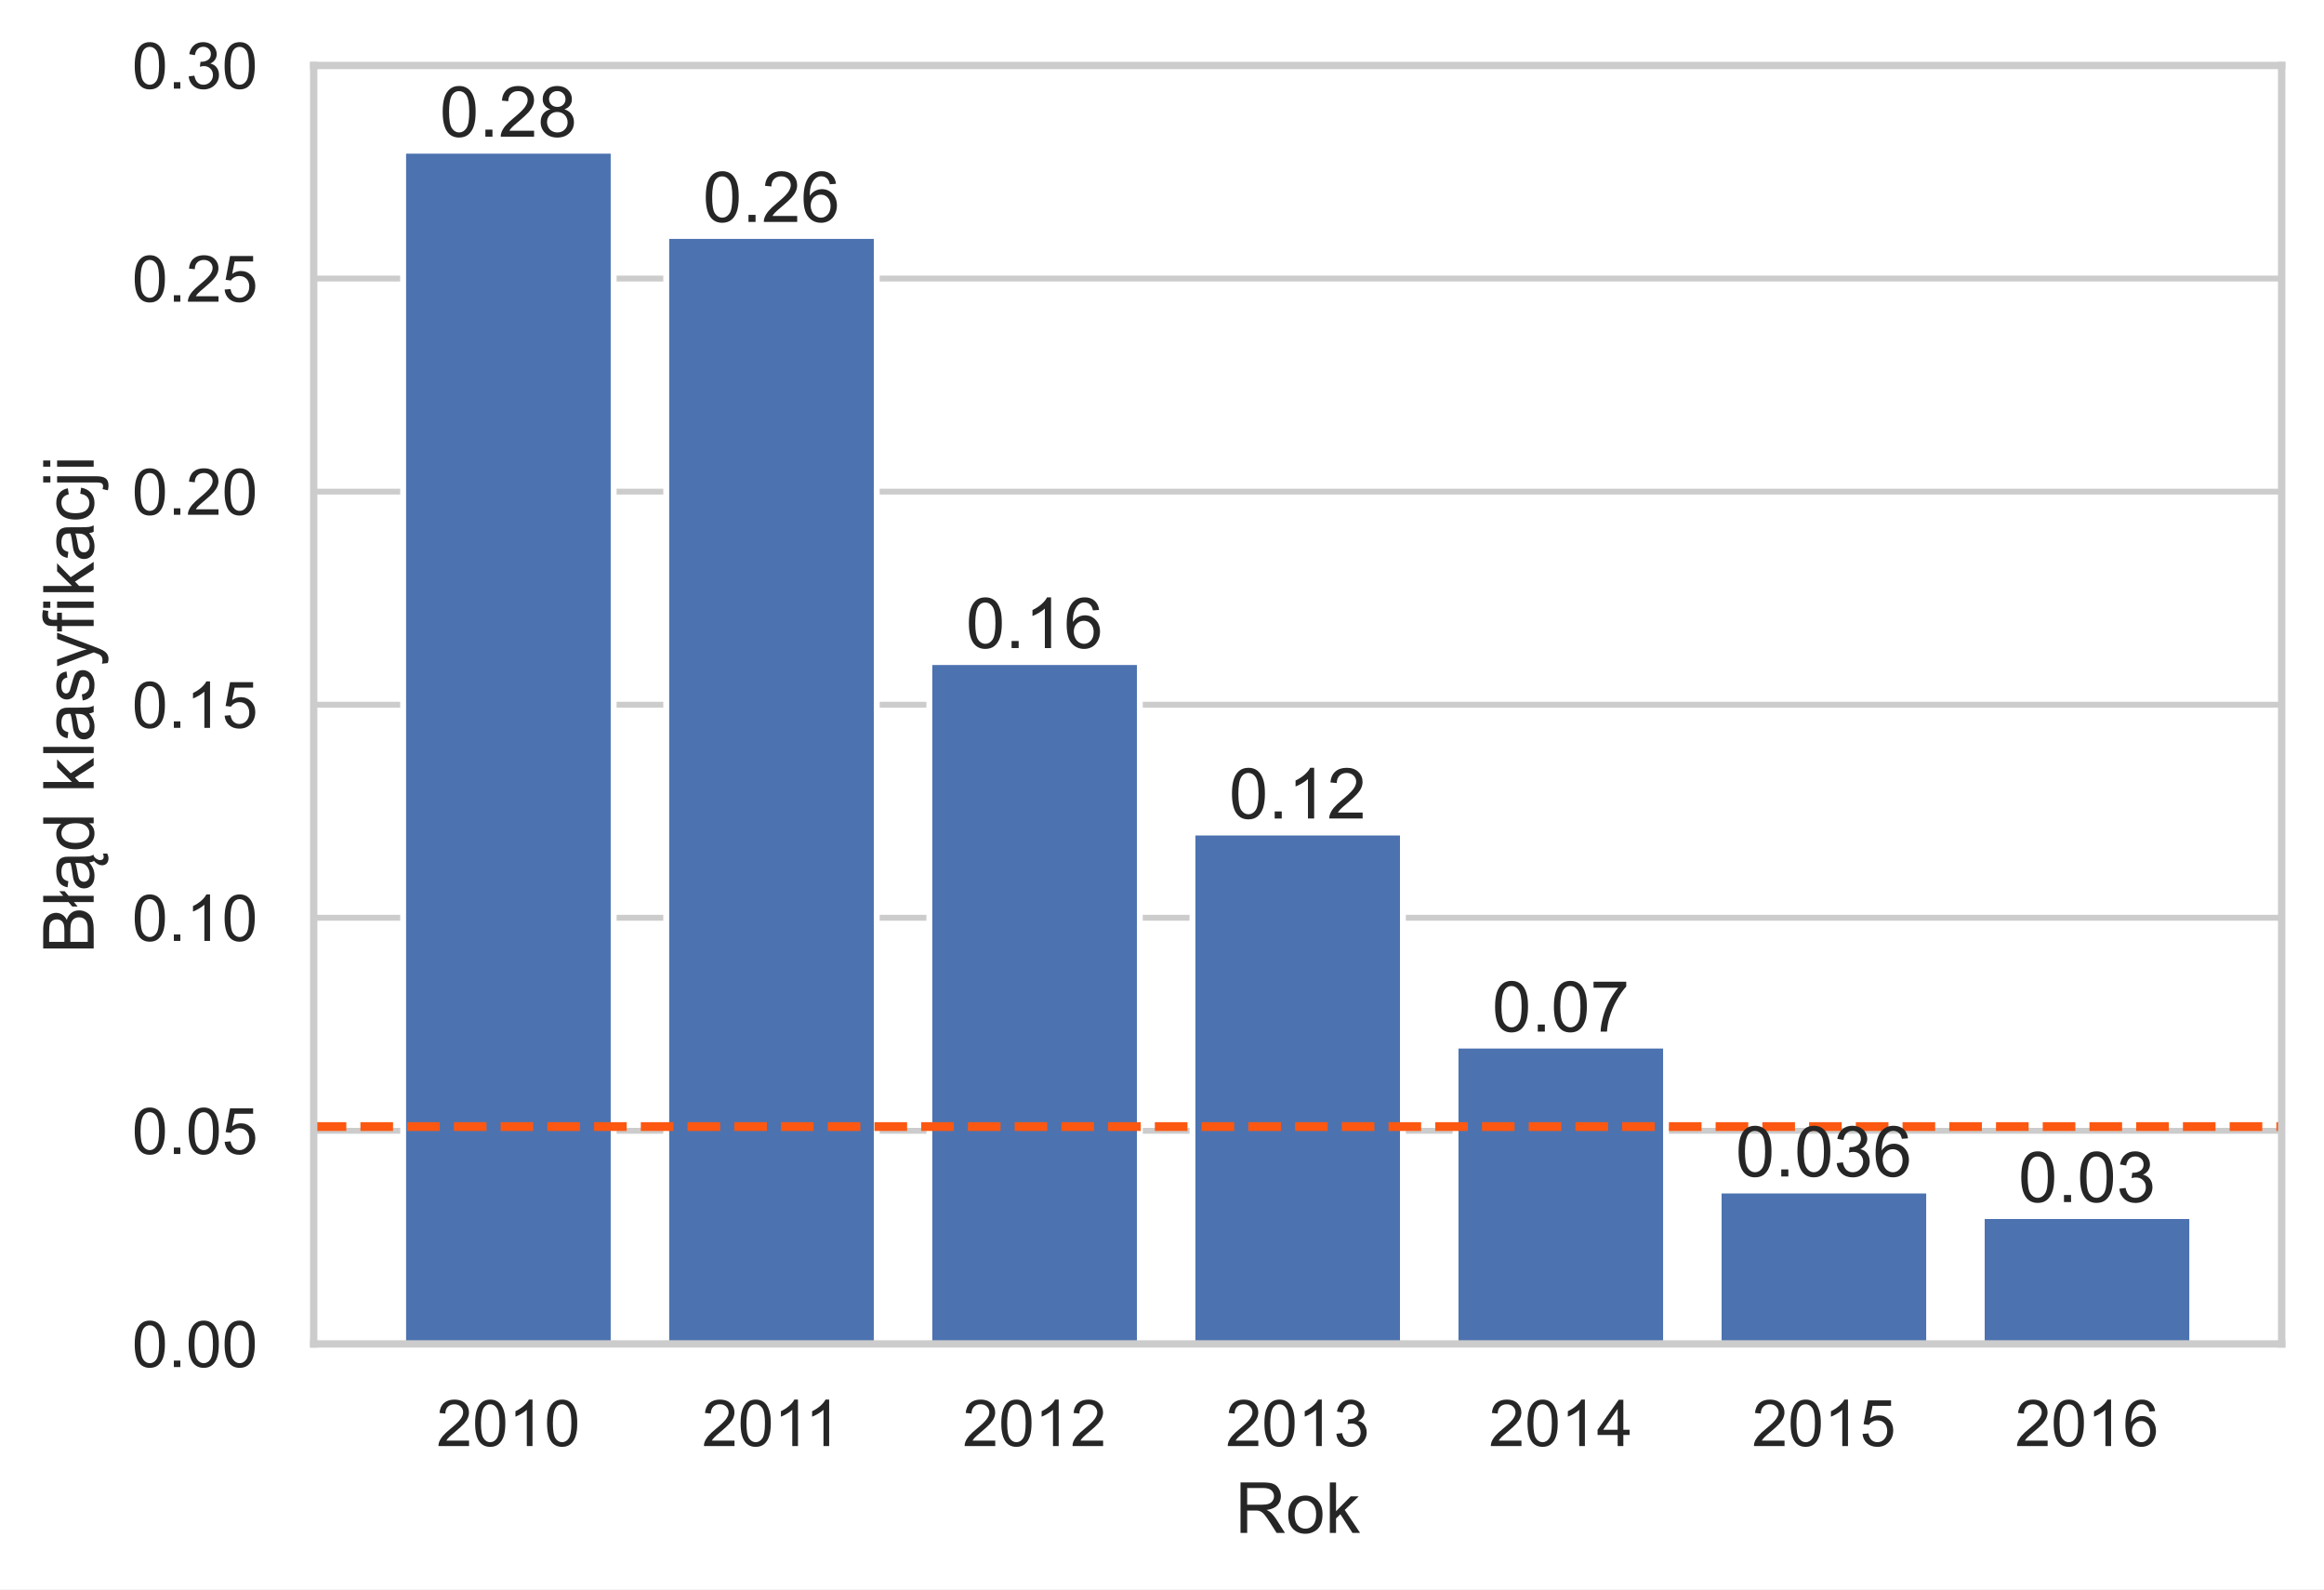
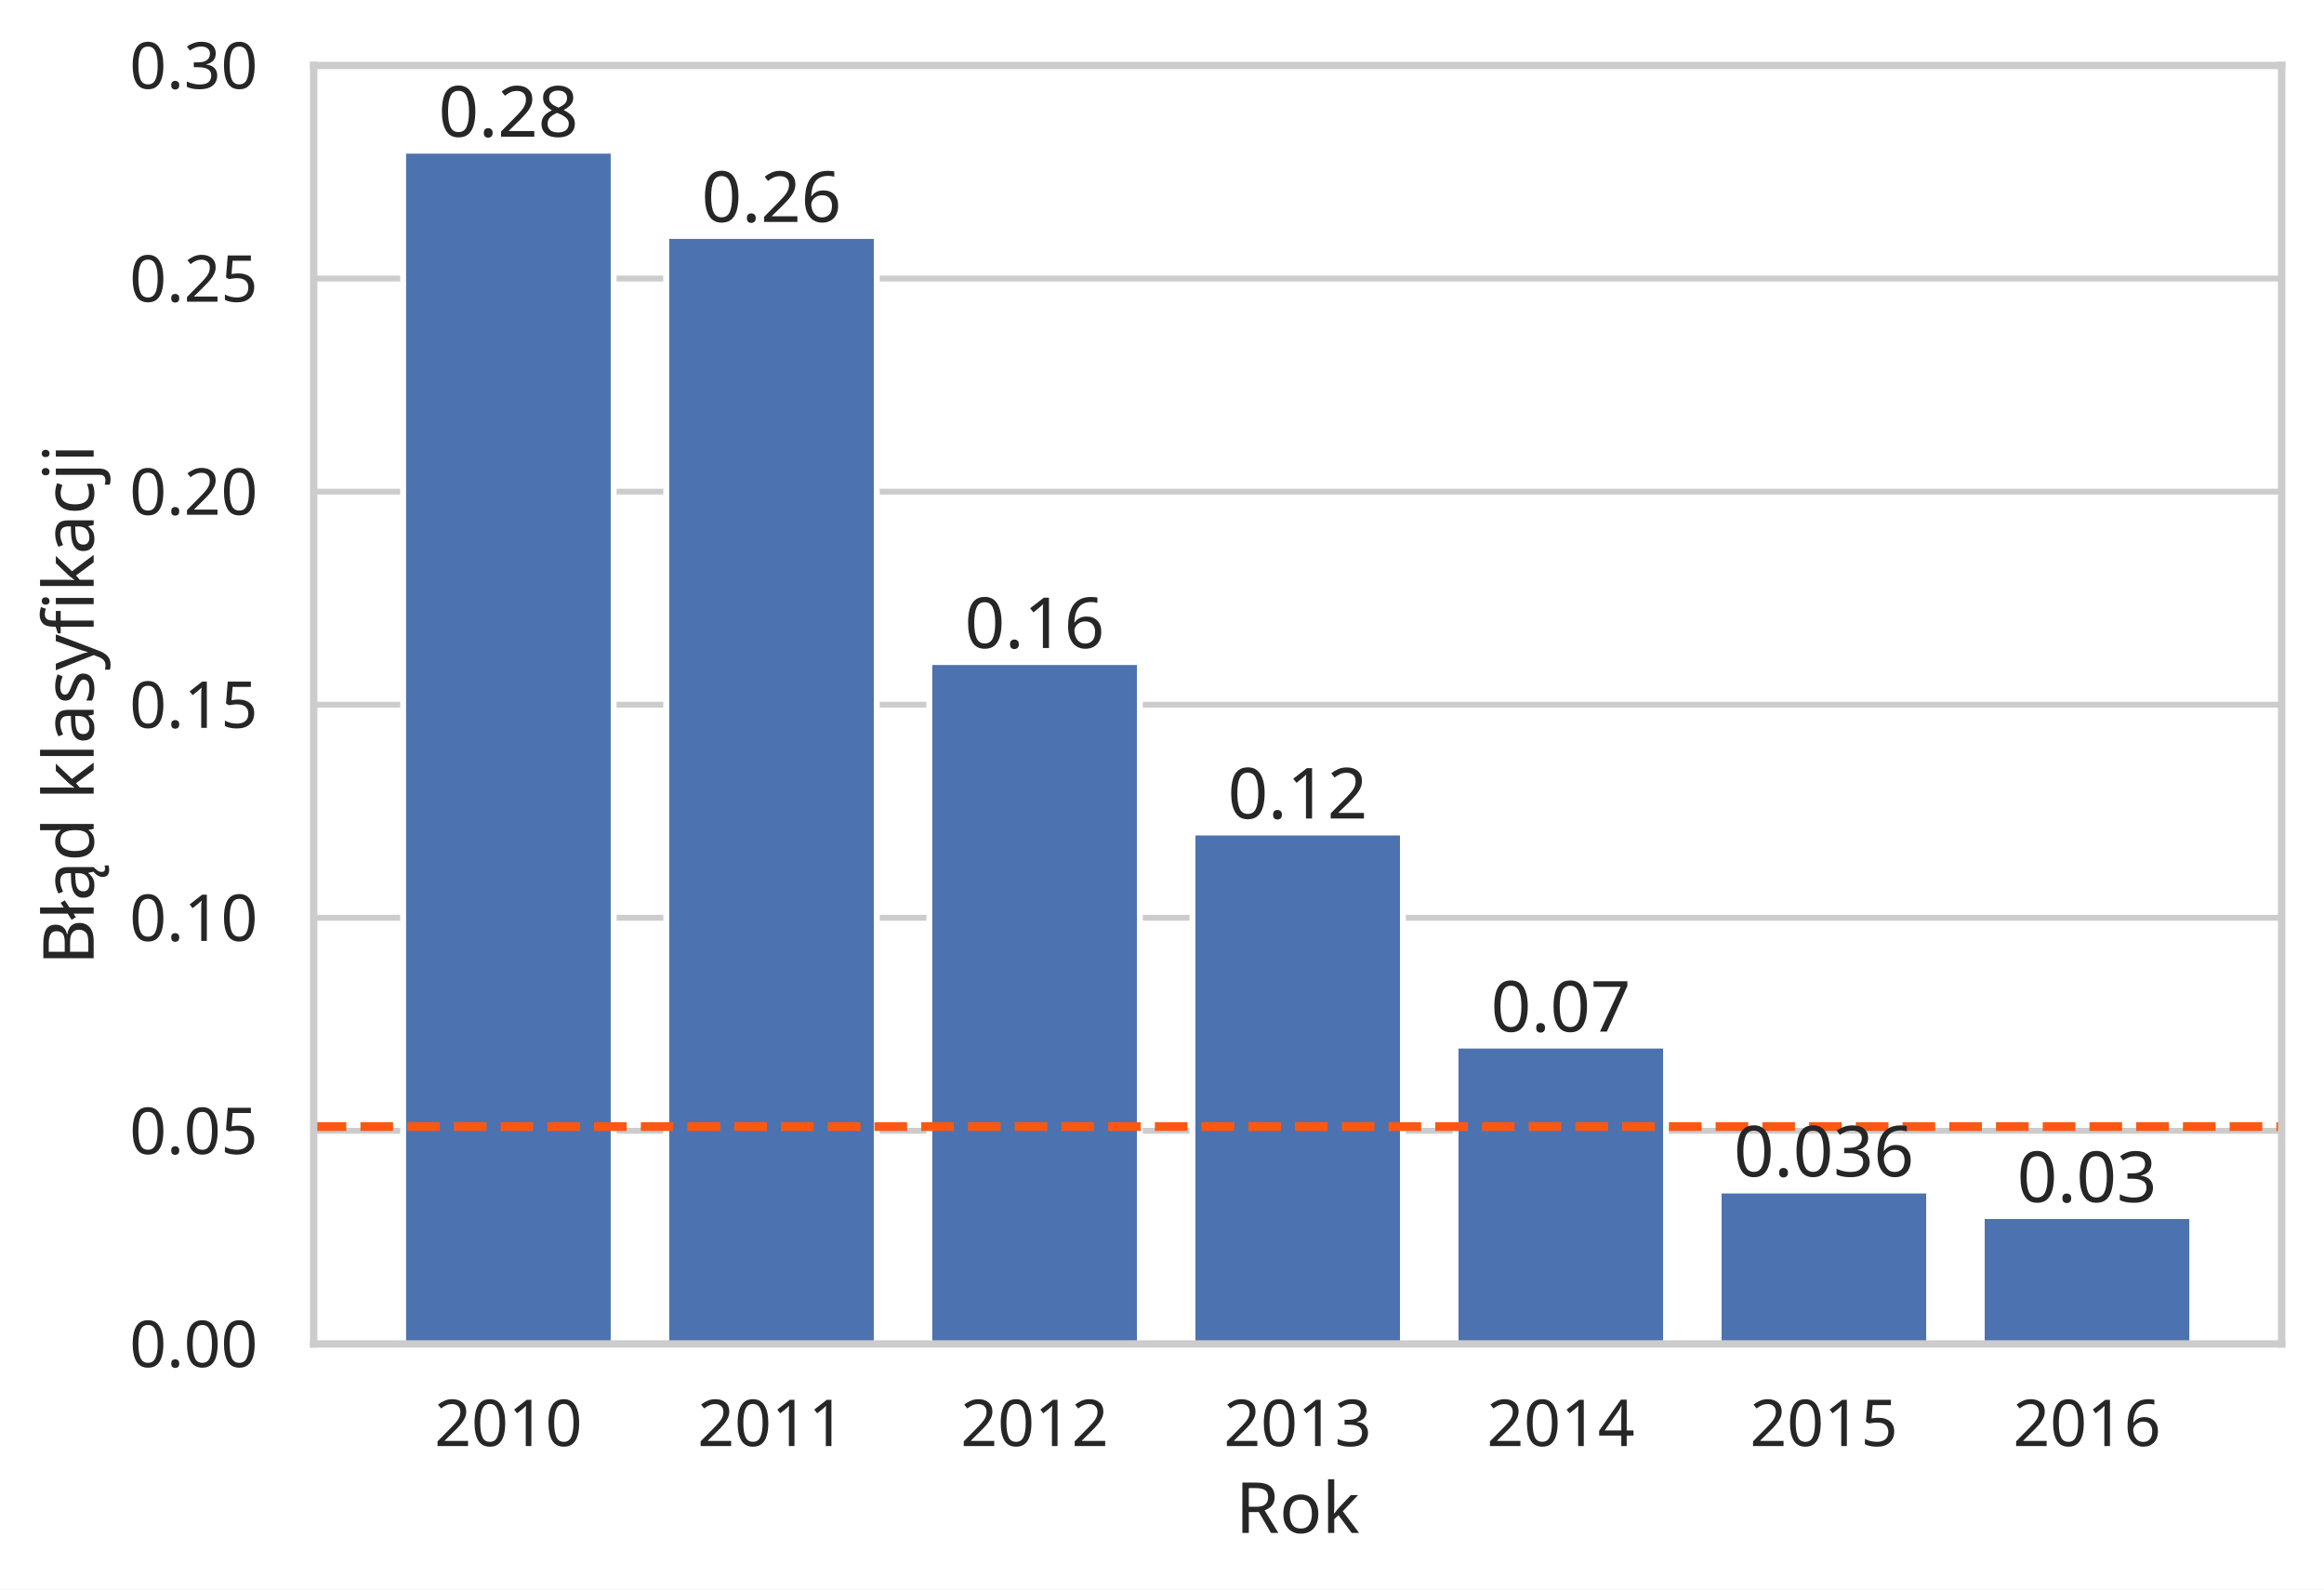
- <svg xmlns="http://www.w3.org/2000/svg" xmlns:xlink="http://www.w3.org/1999/xlink" width="395.368pt" height="270.311pt" viewBox="0 0 395.368 270.311" version="1.1">
+ <svg xmlns="http://www.w3.org/2000/svg" width="395.368pt" height="270.311pt" viewBox="0 0 395.368 270.311" version="1.1">
  <defs>
    <style type="text/css">*{stroke-linejoin: round; stroke-linecap: butt}</style>
  </defs>
  <g id="figure_1">
    <g id="patch_1">
      <path d="M 0 270.311  L 395.368 270.311  L 395.368 0  L 0 0  z " style="fill: #ffffff" />
    </g>
    <g id="axes_1">
      <g id="patch_2">
        <path d="M 53.368 228.577  L 388.168 228.577  L 388.168 11.137  L 53.368 11.137  z " style="fill: #ffffff" />
      </g>
      <g id="matplotlib.axis_1">
        <g id="xtick_1">
          <g id="text_1">
-             <g style="fill: #262626" transform="translate(74.25614 245.9504)scale(0.11 -0.11)">
-               <defs>
-                 <path id="ArialMT-32" d="M 3222 541  L 3222 0  L 194 0  Q 188 203 259 391  Q 375 700 629 1000  Q 884 1300 1366 1694  Q 2113 2306 2375 2664  Q 2638 3022 2638 3341  Q 2638 3675 2398 3904  Q 2159 4134 1775 4134  Q 1369 4134 1125 3890  Q 881 3647 878 3216  L 300 3275  Q 359 3922 746 4261  Q 1134 4600 1788 4600  Q 2447 4600 2831 4234  Q 3216 3869 3216 3328  Q 3216 3053 3103 2787  Q 2991 2522 2730 2228  Q 2469 1934 1863 1422  Q 1356 997 1212 845  Q 1069 694 975 541  L 3222 541  z " transform="scale(0.015625)" />
-                 <path id="ArialMT-30" d="M 266 2259  Q 266 3072 433 3567  Q 600 4063 929 4331  Q 1259 4600 1759 4600  Q 2128 4600 2406 4451  Q 2684 4303 2865 4023  Q 3047 3744 3150 3342  Q 3253 2941 3253 2259  Q 3253 1453 3087 958  Q 2922 463 2592 192  Q 2263 -78 1759 -78  Q 1097 -78 719 397  Q 266 969 266 2259  z M 844 2259  Q 844 1131 1108 757  Q 1372 384 1759 384  Q 2147 384 2411 759  Q 2675 1134 2675 2259  Q 2675 3391 2411 3762  Q 2147 4134 1753 4134  Q 1366 4134 1134 3806  Q 844 3388 844 2259  z " transform="scale(0.015625)" />
-                 <path id="ArialMT-31" d="M 2384 0  L 1822 0  L 1822 3584  Q 1619 3391 1289 3197  Q 959 3003 697 2906  L 697 3450  Q 1169 3672 1522 3987  Q 1875 4303 2022 4600  L 2384 4600  L 2384 0  z " transform="scale(0.015625)" />
-               </defs>
-               <use xlink:href="#ArialMT-32" />
-               <use xlink:href="#ArialMT-30" x="55.615" />
-               <use xlink:href="#ArialMT-31" x="111.23" />
-               <use xlink:href="#ArialMT-30" x="166.846" />
-             </g>
+             <text style="fill: #262626; font: 11px 'sans-serif'; text-anchor: middle" x="86.49" y="245.95" transform="rotate(-0, 86.49021, 245.9504)">2010</text>
          </g>
        </g>
        <g id="xtick_2">
          <g id="text_2">
-             <g style="fill: #262626" transform="translate(119.4211 245.9504)scale(0.11 -0.11)">
-               <use xlink:href="#ArialMT-32" />
-               <use xlink:href="#ArialMT-30" x="55.615" />
-               <use xlink:href="#ArialMT-31" x="111.23" />
-               <use xlink:href="#ArialMT-31" x="159.471" />
-             </g>
+             <text style="fill: #262626; font: 11px 'sans-serif'; text-anchor: middle" x="131.25" y="245.95" transform="rotate(-0, 131.2496, 245.9504)">2011</text>
          </g>
        </g>
        <g id="xtick_3">
          <g id="text_3">
-             <g style="fill: #262626" transform="translate(163.7749 245.9504)scale(0.11 -0.11)">
-               <use xlink:href="#ArialMT-32" />
-               <use xlink:href="#ArialMT-30" x="55.615" />
-               <use xlink:href="#ArialMT-31" x="111.23" />
-               <use xlink:href="#ArialMT-32" x="166.846" />
-             </g>
+             <text style="fill: #262626; font: 11px 'sans-serif'; text-anchor: middle" x="176.009" y="245.95" transform="rotate(-0, 176.0089, 245.9504)">2012</text>
          </g>
        </g>
        <g id="xtick_4">
          <g id="text_4">
-             <g style="fill: #262626" transform="translate(208.5342 245.9504)scale(0.11 -0.11)">
-               <defs>
-                 <path id="ArialMT-33" d="M 269 1209  L 831 1284  Q 928 806 1161 595  Q 1394 384 1728 384  Q 2125 384 2398 659  Q 2672 934 2672 1341  Q 2672 1728 2419 1979  Q 2166 2231 1775 2231  Q 1616 2231 1378 2169  L 1441 2663  Q 1497 2656 1531 2656  Q 1891 2656 2178 2843  Q 2466 3031 2466 3422  Q 2466 3731 2256 3934  Q 2047 4138 1716 4138  Q 1388 4138 1169 3931  Q 950 3725 888 3313  L 325 3413  Q 428 3978 793 4289  Q 1159 4600 1703 4600  Q 2078 4600 2393 4439  Q 2709 4278 2876 4000  Q 3044 3722 3044 3409  Q 3044 3113 2884 2869  Q 2725 2625 2413 2481  Q 2819 2388 3044 2092  Q 3269 1797 3269 1353  Q 3269 753 2831 336  Q 2394 -81 1725 -81  Q 1122 -81 723 278  Q 325 638 269 1209  z " transform="scale(0.015625)" />
-               </defs>
-               <use xlink:href="#ArialMT-32" />
-               <use xlink:href="#ArialMT-30" x="55.615" />
-               <use xlink:href="#ArialMT-31" x="111.23" />
-               <use xlink:href="#ArialMT-33" x="166.846" />
-             </g>
+             <text style="fill: #262626; font: 11px 'sans-serif'; text-anchor: middle" x="220.768" y="245.95" transform="rotate(-0, 220.7683, 245.9504)">2013</text>
          </g>
        </g>
        <g id="xtick_5">
          <g id="text_5">
-             <g style="fill: #262626" transform="translate(253.2936 245.9504)scale(0.11 -0.11)">
-               <defs>
-                 <path id="ArialMT-34" d="M 2069 0  L 2069 1097  L 81 1097  L 81 1613  L 2172 4581  L 2631 4581  L 2631 1613  L 3250 1613  L 3250 1097  L 2631 1097  L 2631 0  L 2069 0  z M 2069 1613  L 2069 3678  L 634 1613  L 2069 1613  z " transform="scale(0.015625)" />
-               </defs>
-               <use xlink:href="#ArialMT-32" />
-               <use xlink:href="#ArialMT-30" x="55.615" />
-               <use xlink:href="#ArialMT-31" x="111.23" />
-               <use xlink:href="#ArialMT-34" x="166.846" />
-             </g>
+             <text style="fill: #262626; font: 11px 'sans-serif'; text-anchor: middle" x="265.528" y="245.95" transform="rotate(-0, 265.5276, 245.9504)">2014</text>
          </g>
        </g>
        <g id="xtick_6">
          <g id="text_6">
-             <g style="fill: #262626" transform="translate(298.0529 245.9504)scale(0.11 -0.11)">
-               <defs>
-                 <path id="ArialMT-35" d="M 266 1200  L 856 1250  Q 922 819 1161 601  Q 1400 384 1738 384  Q 2144 384 2425 690  Q 2706 997 2706 1503  Q 2706 1984 2436 2262  Q 2166 2541 1728 2541  Q 1456 2541 1237 2417  Q 1019 2294 894 2097  L 366 2166  L 809 4519  L 3088 4519  L 3088 3981  L 1259 3981  L 1013 2750  Q 1425 3038 1878 3038  Q 2478 3038 2890 2622  Q 3303 2206 3303 1553  Q 3303 931 2941 478  Q 2500 -78 1738 -78  Q 1113 -78 717 272  Q 322 622 266 1200  z " transform="scale(0.015625)" />
-               </defs>
-               <use xlink:href="#ArialMT-32" />
-               <use xlink:href="#ArialMT-30" x="55.615" />
-               <use xlink:href="#ArialMT-31" x="111.23" />
-               <use xlink:href="#ArialMT-35" x="166.846" />
-             </g>
+             <text style="fill: #262626; font: 11px 'sans-serif'; text-anchor: middle" x="310.287" y="245.95" transform="rotate(-0, 310.287, 245.9504)">2015</text>
          </g>
        </g>
        <g id="xtick_7">
          <g id="text_7">
-             <g style="fill: #262626" transform="translate(342.8123 245.9504)scale(0.11 -0.11)">
-               <defs>
-                 <path id="ArialMT-36" d="M 3184 3459  L 2625 3416  Q 2550 3747 2413 3897  Q 2184 4138 1850 4138  Q 1581 4138 1378 3988  Q 1113 3794 959 3422  Q 806 3050 800 2363  Q 1003 2672 1297 2822  Q 1591 2972 1913 2972  Q 2475 2972 2870 2558  Q 3266 2144 3266 1488  Q 3266 1056 3080 686  Q 2894 316 2569 119  Q 2244 -78 1831 -78  Q 1128 -78 684 439  Q 241 956 241 2144  Q 241 3472 731 4075  Q 1159 4600 1884 4600  Q 2425 4600 2770 4297  Q 3116 3994 3184 3459  z M 888 1484  Q 888 1194 1011 928  Q 1134 663 1356 523  Q 1578 384 1822 384  Q 2178 384 2434 671  Q 2691 959 2691 1453  Q 2691 1928 2437 2201  Q 2184 2475 1800 2475  Q 1419 2475 1153 2201  Q 888 1928 888 1484  z " transform="scale(0.015625)" />
-               </defs>
-               <use xlink:href="#ArialMT-32" />
-               <use xlink:href="#ArialMT-30" x="55.615" />
-               <use xlink:href="#ArialMT-31" x="111.23" />
-               <use xlink:href="#ArialMT-36" x="166.846" />
-             </g>
+             <text style="fill: #262626; font: 11px 'sans-serif'; text-anchor: middle" x="355.046" y="245.95" transform="rotate(-0, 355.0464, 245.9504)">2016</text>
          </g>
        </g>
        <g id="text_8">
-           <g style="fill: #262626" transform="translate(210.0986 260.726)scale(0.12 -0.12)">
-             <defs>
-               <path id="ArialMT-52" d="M 503 0  L 503 4581  L 2534 4581  Q 3147 4581 3465 4457  Q 3784 4334 3975 4021  Q 4166 3709 4166 3331  Q 4166 2844 3850 2509  Q 3534 2175 2875 2084  Q 3116 1969 3241 1856  Q 3506 1613 3744 1247  L 4541 0  L 3778 0  L 3172 953  Q 2906 1366 2734 1584  Q 2563 1803 2427 1890  Q 2291 1978 2150 2013  Q 2047 2034 1813 2034  L 1109 2034  L 1109 0  L 503 0  z M 1109 2559  L 2413 2559  Q 2828 2559 3062 2645  Q 3297 2731 3419 2920  Q 3541 3109 3541 3331  Q 3541 3656 3305 3865  Q 3069 4075 2559 4075  L 1109 4075  L 1109 2559  z " transform="scale(0.015625)" />
-               <path id="ArialMT-6f" d="M 213 1659  Q 213 2581 725 3025  Q 1153 3394 1769 3394  Q 2453 3394 2887 2945  Q 3322 2497 3322 1706  Q 3322 1066 3130 698  Q 2938 331 2570 128  Q 2203 -75 1769 -75  Q 1072 -75 642 372  Q 213 819 213 1659  z M 791 1659  Q 791 1022 1069 705  Q 1347 388 1769 388  Q 2188 388 2466 706  Q 2744 1025 2744 1678  Q 2744 2294 2464 2611  Q 2184 2928 1769 2928  Q 1347 2928 1069 2612  Q 791 2297 791 1659  z " transform="scale(0.015625)" />
-               <path id="ArialMT-6b" d="M 425 0  L 425 4581  L 988 4581  L 988 1969  L 2319 3319  L 3047 3319  L 1778 2088  L 3175 0  L 2481 0  L 1384 1697  L 988 1316  L 988 0  L 425 0  z " transform="scale(0.015625)" />
-             </defs>
-             <use xlink:href="#ArialMT-52" />
-             <use xlink:href="#ArialMT-6f" x="72.217" />
-             <use xlink:href="#ArialMT-6b" x="127.832" />
-           </g>
+           <text style="fill: #262626; font: 12px 'sans-serif'; text-anchor: middle" x="220.768" y="260.726" transform="rotate(-0, 220.7683, 260.726)">Rok</text>
        </g>
      </g>
      <g id="matplotlib.axis_2">
        <g id="ytick_1">
          <g id="line2d_1">
-             <path d="M 53.368 228.577  L 388.168 228.577  " clip-path="url(#pc7132023b9)" style="fill: none; stroke: #cccccc; stroke-linecap: round" />
+             <path d="M 53.368 228.577  L 388.168 228.577  " clip-path="url(#p5533f9e27e)" style="fill: none; stroke: #cccccc; stroke-linecap: round" />
          </g>
          <g id="text_9">
-             <g style="fill: #262626" transform="translate(22.46125 232.5136)scale(0.11 -0.11)">
-               <defs>
-                 <path id="ArialMT-2e" d="M 581 0  L 581 641  L 1222 641  L 1222 0  L 581 0  z " transform="scale(0.015625)" />
-               </defs>
-               <use xlink:href="#ArialMT-30" />
-               <use xlink:href="#ArialMT-2e" x="55.615" />
-               <use xlink:href="#ArialMT-30" x="83.398" />
-               <use xlink:href="#ArialMT-30" x="139.014" />
-             </g>
+             <text style="fill: #262626; font: 11px 'sans-serif'; text-anchor: end" x="43.868" y="232.514" transform="rotate(-0, 43.86828, 232.5136)">0.00</text>
          </g>
        </g>
        <g id="ytick_2">
          <g id="line2d_2">
-             <path d="M 53.368 192.337  L 388.168 192.337  " clip-path="url(#pc7132023b9)" style="fill: none; stroke: #cccccc; stroke-linecap: round" />
+             <path d="M 53.368 192.337  L 388.168 192.337  " clip-path="url(#p5533f9e27e)" style="fill: none; stroke: #cccccc; stroke-linecap: round" />
          </g>
          <g id="text_10">
-             <g style="fill: #262626" transform="translate(22.46125 196.2736)scale(0.11 -0.11)">
-               <use xlink:href="#ArialMT-30" />
-               <use xlink:href="#ArialMT-2e" x="55.615" />
-               <use xlink:href="#ArialMT-30" x="83.398" />
-               <use xlink:href="#ArialMT-35" x="139.014" />
-             </g>
+             <text style="fill: #262626; font: 11px 'sans-serif'; text-anchor: end" x="43.868" y="196.274" transform="rotate(-0, 43.86828, 196.2736)">0.05</text>
          </g>
        </g>
        <g id="ytick_3">
          <g id="line2d_3">
-             <path d="M 53.368 156.097  L 388.168 156.097  " clip-path="url(#pc7132023b9)" style="fill: none; stroke: #cccccc; stroke-linecap: round" />
+             <path d="M 53.368 156.097  L 388.168 156.097  " clip-path="url(#p5533f9e27e)" style="fill: none; stroke: #cccccc; stroke-linecap: round" />
          </g>
          <g id="text_11">
-             <g style="fill: #262626" transform="translate(22.46125 160.0336)scale(0.11 -0.11)">
-               <use xlink:href="#ArialMT-30" />
-               <use xlink:href="#ArialMT-2e" x="55.615" />
-               <use xlink:href="#ArialMT-31" x="83.398" />
-               <use xlink:href="#ArialMT-30" x="139.014" />
-             </g>
+             <text style="fill: #262626; font: 11px 'sans-serif'; text-anchor: end" x="43.868" y="160.034" transform="rotate(-0, 43.86828, 160.0336)">0.10</text>
          </g>
        </g>
        <g id="ytick_4">
          <g id="line2d_4">
-             <path d="M 53.368 119.857  L 388.168 119.857  " clip-path="url(#pc7132023b9)" style="fill: none; stroke: #cccccc; stroke-linecap: round" />
+             <path d="M 53.368 119.857  L 388.168 119.857  " clip-path="url(#p5533f9e27e)" style="fill: none; stroke: #cccccc; stroke-linecap: round" />
          </g>
          <g id="text_12">
-             <g style="fill: #262626" transform="translate(22.46125 123.7936)scale(0.11 -0.11)">
-               <use xlink:href="#ArialMT-30" />
-               <use xlink:href="#ArialMT-2e" x="55.615" />
-               <use xlink:href="#ArialMT-31" x="83.398" />
-               <use xlink:href="#ArialMT-35" x="139.014" />
-             </g>
+             <text style="fill: #262626; font: 11px 'sans-serif'; text-anchor: end" x="43.868" y="123.794" transform="rotate(-0, 43.86828, 123.7936)">0.15</text>
          </g>
        </g>
        <g id="ytick_5">
          <g id="line2d_5">
-             <path d="M 53.368 83.617  L 388.168 83.617  " clip-path="url(#pc7132023b9)" style="fill: none; stroke: #cccccc; stroke-linecap: round" />
+             <path d="M 53.368 83.617  L 388.168 83.617  " clip-path="url(#p5533f9e27e)" style="fill: none; stroke: #cccccc; stroke-linecap: round" />
          </g>
          <g id="text_13">
-             <g style="fill: #262626" transform="translate(22.46125 87.55359)scale(0.11 -0.11)">
-               <use xlink:href="#ArialMT-30" />
-               <use xlink:href="#ArialMT-2e" x="55.615" />
-               <use xlink:href="#ArialMT-32" x="83.398" />
-               <use xlink:href="#ArialMT-30" x="139.014" />
-             </g>
+             <text style="fill: #262626; font: 11px 'sans-serif'; text-anchor: end" x="43.868" y="87.554" transform="rotate(-0, 43.86828, 87.55359)">0.20</text>
          </g>
        </g>
        <g id="ytick_6">
          <g id="line2d_6">
-             <path d="M 53.368 47.377  L 388.168 47.377  " clip-path="url(#pc7132023b9)" style="fill: none; stroke: #cccccc; stroke-linecap: round" />
+             <path d="M 53.368 47.377  L 388.168 47.377  " clip-path="url(#p5533f9e27e)" style="fill: none; stroke: #cccccc; stroke-linecap: round" />
          </g>
          <g id="text_14">
-             <g style="fill: #262626" transform="translate(22.46125 51.31359)scale(0.11 -0.11)">
-               <use xlink:href="#ArialMT-30" />
-               <use xlink:href="#ArialMT-2e" x="55.615" />
-               <use xlink:href="#ArialMT-32" x="83.398" />
-               <use xlink:href="#ArialMT-35" x="139.014" />
-             </g>
+             <text style="fill: #262626; font: 11px 'sans-serif'; text-anchor: end" x="43.868" y="51.314" transform="rotate(-0, 43.86828, 51.31359)">0.25</text>
          </g>
        </g>
        <g id="ytick_7">
          <g id="line2d_7">
-             <path d="M 53.368 11.137  L 388.168 11.137  " clip-path="url(#pc7132023b9)" style="fill: none; stroke: #cccccc; stroke-linecap: round" />
+             <path d="M 53.368 11.137  L 388.168 11.137  " clip-path="url(#p5533f9e27e)" style="fill: none; stroke: #cccccc; stroke-linecap: round" />
          </g>
          <g id="text_15">
-             <g style="fill: #262626" transform="translate(22.46125 15.07359)scale(0.11 -0.11)">
-               <use xlink:href="#ArialMT-30" />
-               <use xlink:href="#ArialMT-2e" x="55.615" />
-               <use xlink:href="#ArialMT-33" x="83.398" />
-               <use xlink:href="#ArialMT-30" x="139.014" />
-             </g>
+             <text style="fill: #262626; font: 11px 'sans-serif'; text-anchor: end" x="43.868" y="15.074" transform="rotate(-0, 43.86828, 15.07359)">0.30</text>
          </g>
        </g>
        <g id="text_16">
-           <g style="fill: #262626" transform="translate(15.93562 162.2046)rotate(-90)scale(0.12 -0.12)">
-             <defs>
-               <path id="ArialMT-42" d="M 469 0  L 469 4581  L 2188 4581  Q 2713 4581 3030 4442  Q 3347 4303 3526 4014  Q 3706 3725 3706 3409  Q 3706 3116 3547 2856  Q 3388 2597 3066 2438  Q 3481 2316 3704 2022  Q 3928 1728 3928 1328  Q 3928 1006 3792 729  Q 3656 453 3456 303  Q 3256 153 2954 76  Q 2653 0 2216 0  L 469 0  z M 1075 2656  L 2066 2656  Q 2469 2656 2644 2709  Q 2875 2778 2992 2937  Q 3109 3097 3109 3338  Q 3109 3566 3000 3739  Q 2891 3913 2687 3977  Q 2484 4041 1991 4041  L 1075 4041  L 1075 2656  z M 1075 541  L 2216 541  Q 2509 541 2628 563  Q 2838 600 2978 687  Q 3119 775 3209 942  Q 3300 1109 3300 1328  Q 3300 1584 3169 1773  Q 3038 1963 2805 2039  Q 2572 2116 2134 2116  L 1075 2116  L 1075 541  z " transform="scale(0.015625)" />
-               <path id="ArialMT-142" d="M 416 1794  L 9 1450  L 9 1944  L 416 2288  L 416 4581  L 975 4581  L 975 2763  L 1397 3122  L 1397 2631  L 975 2272  L 975 0  L 416 0  L 416 1794  z " transform="scale(0.015625)" />
-               <path id="ArialMT-105" d="M 2588 409  Q 2275 144 1986 34  Q 1697 -75 1366 -75  Q 819 -75 525 192  Q 231 459 231 875  Q 231 1119 342 1320  Q 453 1522 633 1644  Q 813 1766 1038 1828  Q 1203 1872 1538 1913  Q 2219 1994 2541 2106  Q 2544 2222 2544 2253  Q 2544 2597 2384 2738  Q 2169 2928 1744 2928  Q 1347 2928 1158 2789  Q 969 2650 878 2297  L 328 2372  Q 403 2725 575 2942  Q 747 3159 1072 3276  Q 1397 3394 1825 3394  Q 2250 3394 2515 3294  Q 2781 3194 2906 3042  Q 3031 2891 3081 2659  Q 3109 2516 3109 2141  L 3109 1391  Q 3109 606 3145 398  Q 3181 191 3288 0  L 2700 0  Q 2613 175 2588 409  z M 2541 1666  Q 2234 1541 1622 1453  Q 1275 1403 1131 1340  Q 988 1278 909 1158  Q 831 1038 831 891  Q 831 666 1001 516  Q 1172 366 1500 366  Q 1825 366 2078 508  Q 2331 650 2450 897  Q 2541 1088 2541 1459  L 2541 1666  z M 3172 0  Q 2994 -109 2895 -270  Q 2797 -431 2797 -597  Q 2797 -728 2869 -818  Q 2941 -909 3103 -909  Q 3175 -909 3250 -889  Q 3325 -869 3388 -834  L 3388 -1234  Q 3159 -1344 2963 -1344  Q 2803 -1344 2684 -1298  Q 2566 -1253 2486 -1173  Q 2406 -1094 2367 -991  Q 2328 -888 2328 -769  Q 2328 -569 2440 -367  Q 2553 -166 2759 0  L 3172 0  z " transform="scale(0.015625)" />
-               <path id="ArialMT-64" d="M 2575 0  L 2575 419  Q 2259 -75 1647 -75  Q 1250 -75 917 144  Q 584 363 401 755  Q 219 1147 219 1656  Q 219 2153 384 2558  Q 550 2963 881 3178  Q 1213 3394 1622 3394  Q 1922 3394 2156 3267  Q 2391 3141 2538 2938  L 2538 4581  L 3097 4581  L 3097 0  L 2575 0  z M 797 1656  Q 797 1019 1065 703  Q 1334 388 1700 388  Q 2069 388 2326 689  Q 2584 991 2584 1609  Q 2584 2291 2321 2609  Q 2059 2928 1675 2928  Q 1300 2928 1048 2622  Q 797 2316 797 1656  z " transform="scale(0.015625)" />
-               <path id="ArialMT-20" transform="scale(0.015625)" />
-               <path id="ArialMT-6c" d="M 409 0  L 409 4581  L 972 4581  L 972 0  L 409 0  z " transform="scale(0.015625)" />
-               <path id="ArialMT-61" d="M 2588 409  Q 2275 144 1986 34  Q 1697 -75 1366 -75  Q 819 -75 525 192  Q 231 459 231 875  Q 231 1119 342 1320  Q 453 1522 633 1644  Q 813 1766 1038 1828  Q 1203 1872 1538 1913  Q 2219 1994 2541 2106  Q 2544 2222 2544 2253  Q 2544 2597 2384 2738  Q 2169 2928 1744 2928  Q 1347 2928 1158 2789  Q 969 2650 878 2297  L 328 2372  Q 403 2725 575 2942  Q 747 3159 1072 3276  Q 1397 3394 1825 3394  Q 2250 3394 2515 3294  Q 2781 3194 2906 3042  Q 3031 2891 3081 2659  Q 3109 2516 3109 2141  L 3109 1391  Q 3109 606 3145 398  Q 3181 191 3288 0  L 2700 0  Q 2613 175 2588 409  z M 2541 1666  Q 2234 1541 1622 1453  Q 1275 1403 1131 1340  Q 988 1278 909 1158  Q 831 1038 831 891  Q 831 666 1001 516  Q 1172 366 1500 366  Q 1825 366 2078 508  Q 2331 650 2450 897  Q 2541 1088 2541 1459  L 2541 1666  z " transform="scale(0.015625)" />
-               <path id="ArialMT-73" d="M 197 991  L 753 1078  Q 800 744 1014 566  Q 1228 388 1613 388  Q 2000 388 2187 545  Q 2375 703 2375 916  Q 2375 1106 2209 1216  Q 2094 1291 1634 1406  Q 1016 1563 777 1677  Q 538 1791 414 1992  Q 291 2194 291 2438  Q 291 2659 392 2848  Q 494 3038 669 3163  Q 800 3259 1026 3326  Q 1253 3394 1513 3394  Q 1903 3394 2198 3281  Q 2494 3169 2634 2976  Q 2775 2784 2828 2463  L 2278 2388  Q 2241 2644 2061 2787  Q 1881 2931 1553 2931  Q 1166 2931 1000 2803  Q 834 2675 834 2503  Q 834 2394 903 2306  Q 972 2216 1119 2156  Q 1203 2125 1616 2013  Q 2213 1853 2448 1751  Q 2684 1650 2818 1456  Q 2953 1263 2953 975  Q 2953 694 2789 445  Q 2625 197 2315 61  Q 2006 -75 1616 -75  Q 969 -75 630 194  Q 291 463 197 991  z " transform="scale(0.015625)" />
-               <path id="ArialMT-79" d="M 397 -1278  L 334 -750  Q 519 -800 656 -800  Q 844 -800 956 -737  Q 1069 -675 1141 -563  Q 1194 -478 1313 -144  Q 1328 -97 1363 -6  L 103 3319  L 709 3319  L 1400 1397  Q 1534 1031 1641 628  Q 1738 1016 1872 1384  L 2581 3319  L 3144 3319  L 1881 -56  Q 1678 -603 1566 -809  Q 1416 -1088 1222 -1217  Q 1028 -1347 759 -1347  Q 597 -1347 397 -1278  z " transform="scale(0.015625)" />
-               <path id="ArialMT-66" d="M 556 0  L 556 2881  L 59 2881  L 59 3319  L 556 3319  L 556 3672  Q 556 4006 616 4169  Q 697 4388 901 4523  Q 1106 4659 1475 4659  Q 1713 4659 2000 4603  L 1916 4113  Q 1741 4144 1584 4144  Q 1328 4144 1222 4034  Q 1116 3925 1116 3625  L 1116 3319  L 1763 3319  L 1763 2881  L 1116 2881  L 1116 0  L 556 0  z " transform="scale(0.015625)" />
-               <path id="ArialMT-69" d="M 425 3934  L 425 4581  L 988 4581  L 988 3934  L 425 3934  z M 425 0  L 425 3319  L 988 3319  L 988 0  L 425 0  z " transform="scale(0.015625)" />
-               <path id="ArialMT-63" d="M 2588 1216  L 3141 1144  Q 3050 572 2676 248  Q 2303 -75 1759 -75  Q 1078 -75 664 370  Q 250 816 250 1647  Q 250 2184 428 2587  Q 606 2991 970 3192  Q 1334 3394 1763 3394  Q 2303 3394 2647 3120  Q 2991 2847 3088 2344  L 2541 2259  Q 2463 2594 2264 2762  Q 2066 2931 1784 2931  Q 1359 2931 1093 2626  Q 828 2322 828 1663  Q 828 994 1084 691  Q 1341 388 1753 388  Q 2084 388 2306 591  Q 2528 794 2588 1216  z " transform="scale(0.015625)" />
-               <path id="ArialMT-6a" d="M 419 3928  L 419 4581  L 981 4581  L 981 3928  L 419 3928  z M -294 -1288  L -188 -809  Q -19 -853 78 -853  Q 250 -853 334 -739  Q 419 -625 419 -169  L 419 3319  L 981 3319  L 981 -181  Q 981 -794 822 -1034  Q 619 -1347 147 -1347  Q -81 -1347 -294 -1288  z " transform="scale(0.015625)" />
-             </defs>
-             <use xlink:href="#ArialMT-42" />
-             <use xlink:href="#ArialMT-142" x="66.699" />
-             <use xlink:href="#ArialMT-105" x="88.916" />
-             <use xlink:href="#ArialMT-64" x="144.531" />
-             <use xlink:href="#ArialMT-20" x="200.146" />
-             <use xlink:href="#ArialMT-6b" x="227.93" />
-             <use xlink:href="#ArialMT-6c" x="277.93" />
-             <use xlink:href="#ArialMT-61" x="300.146" />
-             <use xlink:href="#ArialMT-73" x="355.762" />
-             <use xlink:href="#ArialMT-79" x="405.762" />
-             <use xlink:href="#ArialMT-66" x="455.762" />
-             <use xlink:href="#ArialMT-69" x="483.545" />
-             <use xlink:href="#ArialMT-6b" x="505.762" />
-             <use xlink:href="#ArialMT-61" x="555.762" />
-             <use xlink:href="#ArialMT-63" x="611.377" />
-             <use xlink:href="#ArialMT-6a" x="661.377" />
-             <use xlink:href="#ArialMT-69" x="683.594" />
-           </g>
+           <text style="fill: #262626; font: 12px 'sans-serif'; text-anchor: middle" x="15.936" y="119.857" transform="rotate(-90, 15.93562, 119.8568)">Błąd klasyfikacji</text>
        </g>
      </g>
      <g id="patch_3">
-         <path d="M 68.586 228.577  L 104.394 228.577  L 104.394 25.633  L 68.586 25.633  z " clip-path="url(#pc7132023b9)" style="fill: #4c72b0; stroke: #ffffff; stroke-linejoin: miter" />
+         <path d="M 68.586 228.577  L 104.394 228.577  L 104.394 25.633  L 68.586 25.633  z " clip-path="url(#p5533f9e27e)" style="fill: #4c72b0; stroke: #ffffff; stroke-linejoin: miter" />
      </g>
      <g id="patch_4">
-         <path d="M 113.346 228.577  L 149.153 228.577  L 149.153 40.129  L 113.346 40.129  z " clip-path="url(#pc7132023b9)" style="fill: #4c72b0; stroke: #ffffff; stroke-linejoin: miter" />
+         <path d="M 113.346 228.577  L 149.153 228.577  L 149.153 40.129  L 113.346 40.129  z " clip-path="url(#p5533f9e27e)" style="fill: #4c72b0; stroke: #ffffff; stroke-linejoin: miter" />
      </g>
      <g id="patch_5">
-         <path d="M 158.105 228.577  L 193.913 228.577  L 193.913 112.609  L 158.105 112.609  z " clip-path="url(#pc7132023b9)" style="fill: #4c72b0; stroke: #ffffff; stroke-linejoin: miter" />
+         <path d="M 158.105 228.577  L 193.913 228.577  L 193.913 112.609  L 158.105 112.609  z " clip-path="url(#p5533f9e27e)" style="fill: #4c72b0; stroke: #ffffff; stroke-linejoin: miter" />
      </g>
      <g id="patch_6">
-         <path d="M 202.865 228.577  L 238.672 228.577  L 238.672 141.601  L 202.865 141.601  z " clip-path="url(#pc7132023b9)" style="fill: #4c72b0; stroke: #ffffff; stroke-linejoin: miter" />
+         <path d="M 202.865 228.577  L 238.672 228.577  L 238.672 141.601  L 202.865 141.601  z " clip-path="url(#p5533f9e27e)" style="fill: #4c72b0; stroke: #ffffff; stroke-linejoin: miter" />
      </g>
      <g id="patch_7">
-         <path d="M 247.624 228.577  L 283.431 228.577  L 283.431 177.841  L 247.624 177.841  z " clip-path="url(#pc7132023b9)" style="fill: #4c72b0; stroke: #ffffff; stroke-linejoin: miter" />
+         <path d="M 247.624 228.577  L 283.431 228.577  L 283.431 177.841  L 247.624 177.841  z " clip-path="url(#p5533f9e27e)" style="fill: #4c72b0; stroke: #ffffff; stroke-linejoin: miter" />
      </g>
      <g id="patch_8">
-         <path d="M 292.383 228.577  L 328.191 228.577  L 328.191 202.484  L 292.383 202.484  z " clip-path="url(#pc7132023b9)" style="fill: #4c72b0; stroke: #ffffff; stroke-linejoin: miter" />
+         <path d="M 292.383 228.577  L 328.191 228.577  L 328.191 202.484  L 292.383 202.484  z " clip-path="url(#p5533f9e27e)" style="fill: #4c72b0; stroke: #ffffff; stroke-linejoin: miter" />
      </g>
      <g id="patch_9">
-         <path d="M 337.143 228.577  L 372.95 228.577  L 372.95 206.833  L 337.143 206.833  z " clip-path="url(#pc7132023b9)" style="fill: #4c72b0; stroke: #ffffff; stroke-linejoin: miter" />
+         <path d="M 337.143 228.577  L 372.95 228.577  L 372.95 206.833  L 337.143 206.833  z " clip-path="url(#p5533f9e27e)" style="fill: #4c72b0; stroke: #ffffff; stroke-linejoin: miter" />
      </g>
      <g id="line2d_8">
-         <path d="M 53.368 191.612  L 388.168 191.612  " clip-path="url(#pc7132023b9)" style="fill: none; stroke-dasharray: 5.55,2.4; stroke-dashoffset: 0; stroke: #fc5812; stroke-width: 1.5" />
+         <path d="M 53.368 191.612  L 388.168 191.612  " clip-path="url(#p5533f9e27e)" style="fill: none; stroke-dasharray: 5.55,2.4; stroke-dashoffset: 0; stroke: #fc5812; stroke-width: 1.5" />
      </g>
      <g id="patch_10">
        <path d="M 53.368 228.577  L 53.368 11.137  " style="fill: none; stroke: #cccccc; stroke-width: 1.25; stroke-linejoin: miter; stroke-linecap: square" />
      </g>
      <g id="patch_11">
        <path d="M 388.168 228.577  L 388.168 11.137  " style="fill: none; stroke: #cccccc; stroke-width: 1.25; stroke-linejoin: miter; stroke-linecap: square" />
      </g>
      <g id="patch_12">
        <path d="M 53.368 228.577  L 388.168 228.577  " style="fill: none; stroke: #cccccc; stroke-width: 1.25; stroke-linejoin: miter; stroke-linecap: square" />
      </g>
      <g id="patch_13">
        <path d="M 53.368 11.137  L 388.168 11.137  " style="fill: none; stroke: #cccccc; stroke-width: 1.25; stroke-linejoin: miter; stroke-linecap: square" />
      </g>
      <g id="text_17">
-         <g style="fill: #262626" transform="translate(74.81364 23.2478)scale(0.12 -0.12)">
-           <defs>
-             <path id="ArialMT-38" d="M 1131 2484  Q 781 2613 612 2850  Q 444 3088 444 3419  Q 444 3919 803 4259  Q 1163 4600 1759 4600  Q 2359 4600 2725 4251  Q 3091 3903 3091 3403  Q 3091 3084 2923 2848  Q 2756 2613 2416 2484  Q 2838 2347 3058 2040  Q 3278 1734 3278 1309  Q 3278 722 2862 322  Q 2447 -78 1769 -78  Q 1091 -78 675 323  Q 259 725 259 1325  Q 259 1772 486 2073  Q 713 2375 1131 2484  z M 1019 3438  Q 1019 3113 1228 2906  Q 1438 2700 1772 2700  Q 2097 2700 2305 2904  Q 2513 3109 2513 3406  Q 2513 3716 2298 3927  Q 2084 4138 1766 4138  Q 1444 4138 1231 3931  Q 1019 3725 1019 3438  z M 838 1322  Q 838 1081 952 856  Q 1066 631 1291 507  Q 1516 384 1775 384  Q 2178 384 2440 643  Q 2703 903 2703 1303  Q 2703 1709 2433 1975  Q 2163 2241 1756 2241  Q 1359 2241 1098 1978  Q 838 1716 838 1322  z " transform="scale(0.015625)" />
-           </defs>
-           <use xlink:href="#ArialMT-30" />
-           <use xlink:href="#ArialMT-2e" x="55.615" />
-           <use xlink:href="#ArialMT-32" x="83.398" />
-           <use xlink:href="#ArialMT-38" x="139.014" />
-         </g>
+         <text style="fill: #262626; font: 12px 'sans-serif'; text-anchor: middle" x="86.49" y="23.248" transform="rotate(-0, 86.49021, 23.2478)">0.28</text>
      </g>
      <g id="text_18">
-         <g style="fill: #262626" transform="translate(119.573 37.7438)scale(0.12 -0.12)">
-           <use xlink:href="#ArialMT-30" />
-           <use xlink:href="#ArialMT-2e" x="55.615" />
-           <use xlink:href="#ArialMT-32" x="83.398" />
-           <use xlink:href="#ArialMT-36" x="139.014" />
-         </g>
+         <text style="fill: #262626; font: 12px 'sans-serif'; text-anchor: middle" x="131.25" y="37.744" transform="rotate(-0, 131.2496, 37.7438)">0.26</text>
      </g>
      <g id="text_19">
-         <g style="fill: #262626" transform="translate(164.3324 110.2238)scale(0.12 -0.12)">
-           <use xlink:href="#ArialMT-30" />
-           <use xlink:href="#ArialMT-2e" x="55.615" />
-           <use xlink:href="#ArialMT-31" x="83.398" />
-           <use xlink:href="#ArialMT-36" x="139.014" />
-         </g>
+         <text style="fill: #262626; font: 12px 'sans-serif'; text-anchor: middle" x="176.009" y="110.224" transform="rotate(-0, 176.0089, 110.2238)">0.16</text>
      </g>
      <g id="text_20">
-         <g style="fill: #262626" transform="translate(209.0917 139.2158)scale(0.12 -0.12)">
-           <use xlink:href="#ArialMT-30" />
-           <use xlink:href="#ArialMT-2e" x="55.615" />
-           <use xlink:href="#ArialMT-31" x="83.398" />
-           <use xlink:href="#ArialMT-32" x="139.014" />
-         </g>
+         <text style="fill: #262626; font: 12px 'sans-serif'; text-anchor: middle" x="220.768" y="139.216" transform="rotate(-0, 220.7683, 139.2158)">0.12</text>
      </g>
      <g id="text_21">
-         <g style="fill: #262626" transform="translate(253.8511 175.4558)scale(0.12 -0.12)">
-           <defs>
-             <path id="ArialMT-37" d="M 303 3981  L 303 4522  L 3269 4522  L 3269 4084  Q 2831 3619 2401 2847  Q 1972 2075 1738 1259  Q 1569 684 1522 0  L 944 0  Q 953 541 1156 1306  Q 1359 2072 1739 2783  Q 2119 3494 2547 3981  L 303 3981  z " transform="scale(0.015625)" />
-           </defs>
-           <use xlink:href="#ArialMT-30" />
-           <use xlink:href="#ArialMT-2e" x="55.615" />
-           <use xlink:href="#ArialMT-30" x="83.398" />
-           <use xlink:href="#ArialMT-37" x="139.014" />
-         </g>
+         <text style="fill: #262626; font: 12px 'sans-serif'; text-anchor: middle" x="265.528" y="175.456" transform="rotate(-0, 265.5276, 175.4558)">0.07</text>
      </g>
      <g id="text_22">
-         <g style="fill: #262626" transform="translate(295.2739 200.099)scale(0.12 -0.12)">
-           <use xlink:href="#ArialMT-30" />
-           <use xlink:href="#ArialMT-2e" x="55.615" />
-           <use xlink:href="#ArialMT-30" x="83.398" />
-           <use xlink:href="#ArialMT-33" x="139.014" />
-           <use xlink:href="#ArialMT-36" x="194.629" />
-         </g>
+         <text style="fill: #262626; font: 12px 'sans-serif'; text-anchor: middle" x="310.287" y="200.099" transform="rotate(-0, 310.287, 200.099)">0.036</text>
      </g>
      <g id="text_23">
-         <g style="fill: #262626" transform="translate(343.3698 204.4478)scale(0.12 -0.12)">
-           <use xlink:href="#ArialMT-30" />
-           <use xlink:href="#ArialMT-2e" x="55.615" />
-           <use xlink:href="#ArialMT-30" x="83.398" />
-           <use xlink:href="#ArialMT-33" x="139.014" />
-         </g>
+         <text style="fill: #262626; font: 12px 'sans-serif'; text-anchor: middle" x="355.046" y="204.448" transform="rotate(-0, 355.0464, 204.4478)">0.03</text>
      </g>
    </g>
  </g>
  <defs>
-     <clipPath id="pc7132023b9">
+     <clipPath id="p5533f9e27e">
      <rect x="53.368" y="11.137" width="334.8" height="217.44" />
    </clipPath>
  </defs>
</svg>
